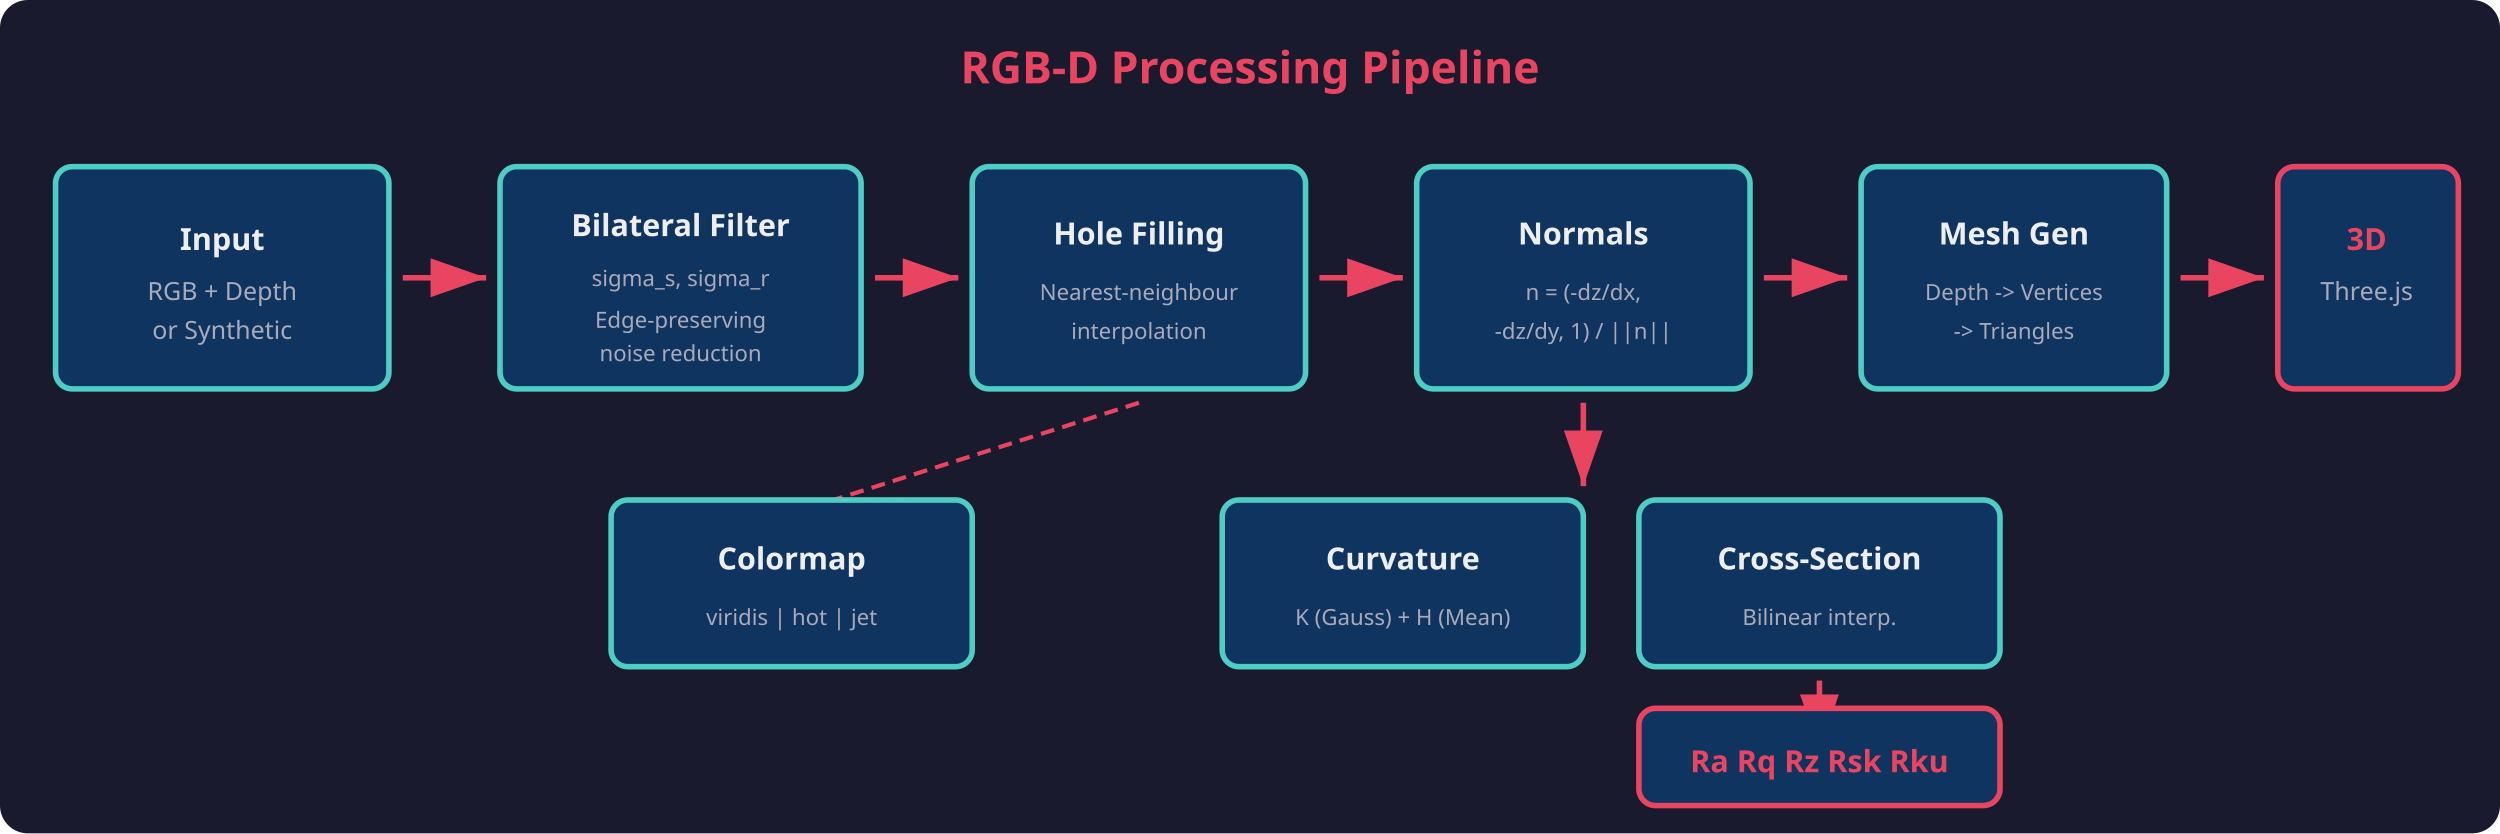
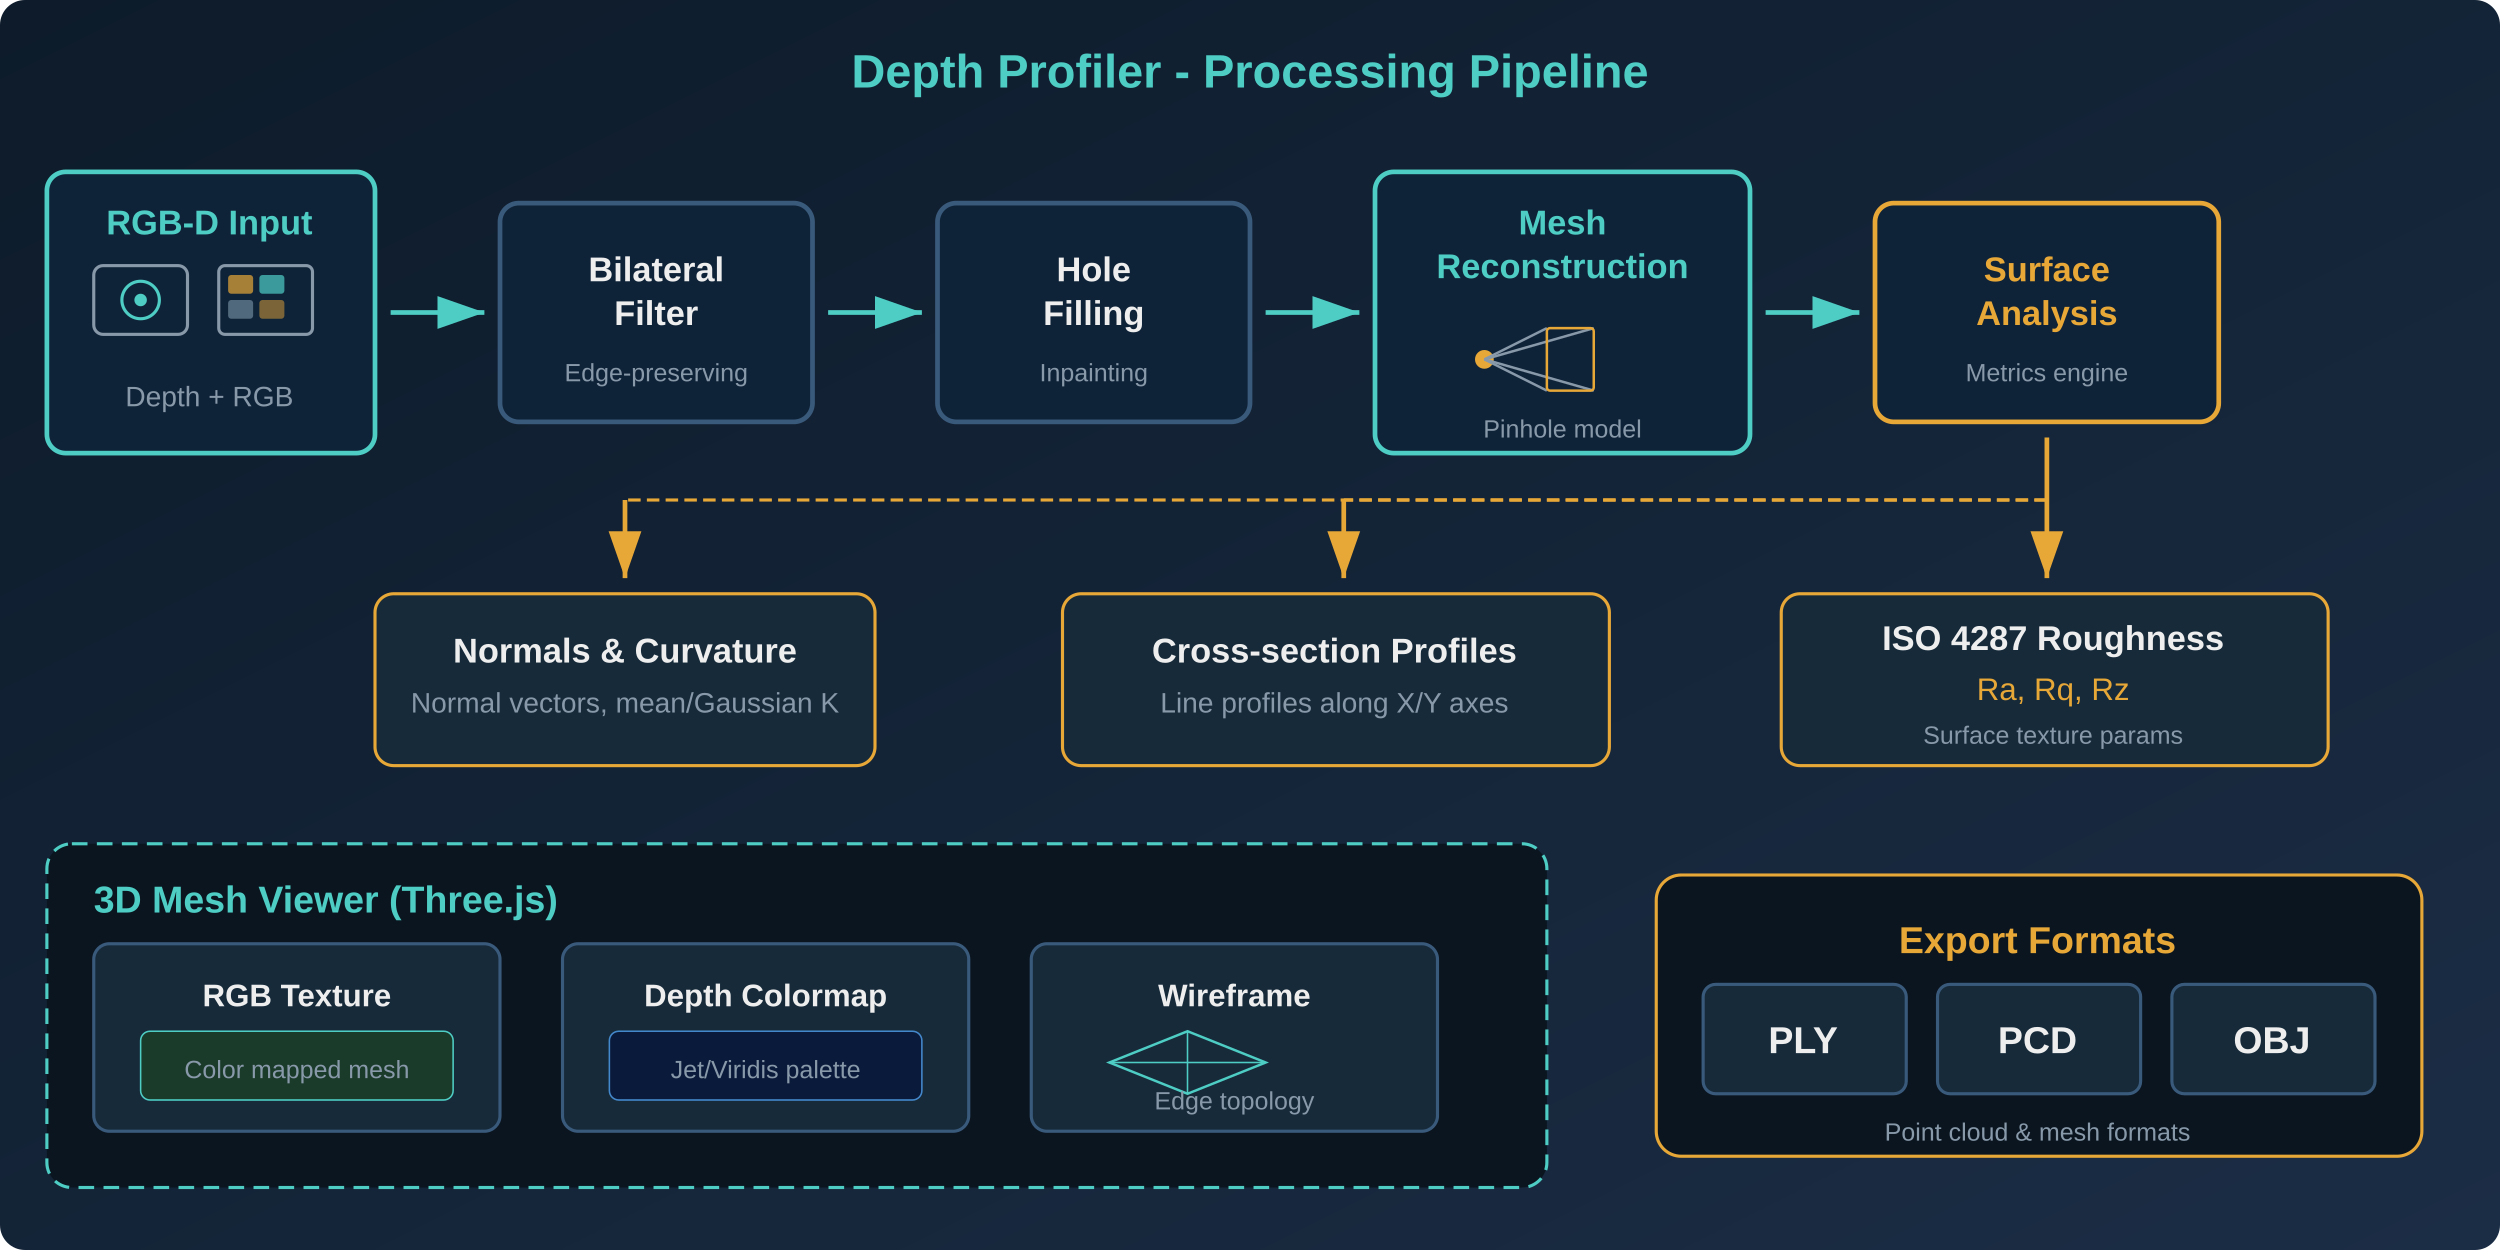
- <svg xmlns="http://www.w3.org/2000/svg" viewBox="0 0 900 300" font-family="Segoe UI, sans-serif">
+ <svg xmlns="http://www.w3.org/2000/svg" viewBox="0 0 800 400" style="font-family:Arial,sans-serif;">
  <defs>
+     <linearGradient id="bg" x1="0%" y1="0%" x2="100%" y2="100%">
+       <stop offset="0%" style="stop-color:#0d1b2a;stop-opacity:1" />
+       <stop offset="100%" style="stop-color:#1b2d45;stop-opacity:1" />
+     </linearGradient>
    <marker id="arrow" markerWidth="10" markerHeight="7" refX="10" refY="3.5" orient="auto">
-       <polygon points="0 0, 10 3.5, 0 7" fill="#e94560" />
+       <polygon points="0 0,10 3.5,0 7" style="fill:#4ecdc4;" />
+     </marker>
+     <marker id="arrowOrange" markerWidth="10" markerHeight="7" refX="10" refY="3.5" orient="auto">
+       <polygon points="0 0,10 3.5,0 7" style="fill:#e8a838;" />
    </marker>
  </defs>
-   <rect width="900" height="300" fill="#1a1a2e" rx="10" />
-   <text x="450" y="30" fill="#e94560" font-size="16" font-weight="bold" text-anchor="middle">RGB-D Processing Pipeline</text>
-   <rect x="20" y="60" width="120" height="80" fill="#0f3460" stroke="#4ecdc4" stroke-width="2" rx="6" />
-   <text x="80" y="90" fill="#eee" font-size="11" text-anchor="middle" font-weight="bold">Input</text>
-   <text x="80" y="108" fill="#aab" font-size="9" text-anchor="middle">RGB + Depth</text>
-   <text x="80" y="122" fill="#aab" font-size="9" text-anchor="middle">or Synthetic</text>
-   <line x1="145" y1="100" x2="175" y2="100" stroke="#e94560" stroke-width="2" marker-end="url(#arrow)" />
-   <rect x="180" y="60" width="130" height="80" fill="#0f3460" stroke="#4ecdc4" stroke-width="2" rx="6" />
-   <text x="245" y="85" fill="#eee" font-size="11" text-anchor="middle" font-weight="bold">Bilateral Filter</text>
-   <text x="245" y="103" fill="#aab" font-size="8" text-anchor="middle">sigma_s, sigma_r</text>
-   <text x="245" y="118" fill="#aab" font-size="8" text-anchor="middle">Edge-preserving</text>
-   <text x="245" y="130" fill="#aab" font-size="8" text-anchor="middle">noise reduction</text>
-   <line x1="315" y1="100" x2="345" y2="100" stroke="#e94560" stroke-width="2" marker-end="url(#arrow)" />
-   <rect x="350" y="60" width="120" height="80" fill="#0f3460" stroke="#4ecdc4" stroke-width="2" rx="6" />
-   <text x="410" y="88" fill="#eee" font-size="11" text-anchor="middle" font-weight="bold">Hole Filling</text>
-   <text x="410" y="108" fill="#aab" font-size="8" text-anchor="middle">Nearest-neighbour</text>
-   <text x="410" y="122" fill="#aab" font-size="8" text-anchor="middle">interpolation</text>
-   <line x1="475" y1="100" x2="505" y2="100" stroke="#e94560" stroke-width="2" marker-end="url(#arrow)" />
-   <rect x="510" y="60" width="120" height="80" fill="#0f3460" stroke="#4ecdc4" stroke-width="2" rx="6" />
-   <text x="570" y="88" fill="#eee" font-size="11" text-anchor="middle" font-weight="bold">Normals</text>
-   <text x="570" y="108" fill="#aab" font-size="8" text-anchor="middle">n = (-dz/dx,</text>
-   <text x="570" y="122" fill="#aab" font-size="8" text-anchor="middle">-dz/dy, 1) / ||n||</text>
-   <line x1="635" y1="100" x2="665" y2="100" stroke="#e94560" stroke-width="2" marker-end="url(#arrow)" />
-   <rect x="670" y="60" width="110" height="80" fill="#0f3460" stroke="#4ecdc4" stroke-width="2" rx="6" />
-   <text x="725" y="88" fill="#eee" font-size="11" text-anchor="middle" font-weight="bold">Mesh Gen</text>
-   <text x="725" y="108" fill="#aab" font-size="8" text-anchor="middle">Depth -&gt; Vertices</text>
-   <text x="725" y="122" fill="#aab" font-size="8" text-anchor="middle">-&gt; Triangles</text>
-   <line x1="785" y1="100" x2="815" y2="100" stroke="#e94560" stroke-width="2" marker-end="url(#arrow)" />
-   <rect x="820" y="60" width="65" height="80" fill="#0f3460" stroke="#e94560" stroke-width="2" rx="6" />
-   <text x="852" y="90" fill="#e94560" font-size="11" text-anchor="middle" font-weight="bold">3D</text>
-   <text x="852" y="108" fill="#aab" font-size="9" text-anchor="middle">Three.js</text>
-   <line x1="570" y1="145" x2="570" y2="175" stroke="#e94560" stroke-width="2" marker-end="url(#arrow)" />
-   <rect x="440" y="180" width="130" height="60" fill="#0f3460" stroke="#4ecdc4" stroke-width="2" rx="6" />
-   <text x="505" y="205" fill="#eee" font-size="11" text-anchor="middle" font-weight="bold">Curvature</text>
-   <text x="505" y="225" fill="#aab" font-size="8" text-anchor="middle">K (Gauss) + H (Mean)</text>
-   <rect x="590" y="180" width="130" height="60" fill="#0f3460" stroke="#4ecdc4" stroke-width="2" rx="6" />
-   <text x="655" y="205" fill="#eee" font-size="11" text-anchor="middle" font-weight="bold">Cross-Section</text>
-   <text x="655" y="225" fill="#aab" font-size="8" text-anchor="middle">Bilinear interp.</text>
-   <line x1="655" y1="245" x2="655" y2="270" stroke="#e94560" stroke-width="2" marker-end="url(#arrow)" />
-   <rect x="590" y="255" width="130" height="35" fill="#0f3460" stroke="#e94560" stroke-width="2" rx="6" />
-   <text x="655" y="278" fill="#e94560" font-size="11" text-anchor="middle" font-weight="bold">Ra Rq Rz Rsk Rku</text>
-   <line x1="410" y1="145" x2="300" y2="180" stroke="#e94560" stroke-width="1.5" stroke-dasharray="5,3" />
-   <rect x="220" y="180" width="130" height="60" fill="#0f3460" stroke="#4ecdc4" stroke-width="2" rx="6" />
-   <text x="285" y="205" fill="#eee" font-size="11" text-anchor="middle" font-weight="bold">Colormap</text>
-   <text x="285" y="225" fill="#aab" font-size="8" text-anchor="middle">viridis | hot | jet</text>
+   <rect width="800" height="400" style="fill:url(#bg);" rx="8" />
+   <text x="400" y="28" style="fill:#4ecdc4;font-size:15px;font-weight:bold;text-anchor:middle;">Depth Profiler - Processing Pipeline</text>
+   <rect x="15" y="55" width="105" height="90" rx="6" style="fill:#0f2338;stroke:#4ecdc4;stroke-width:1.5;" />
+   <text x="67" y="75" style="fill:#4ecdc4;font-size:11px;font-weight:bold;text-anchor:middle;">RGB-D Input</text>
+   <rect x="30" y="85" width="30" height="22" rx="3" style="fill:none;stroke:#8899aa;stroke-width:1;" />
+   <circle cx="45" cy="96" r="6" style="fill:none;stroke:#4ecdc4;stroke-width:1;" />
+   <circle cx="45" cy="96" r="2" style="fill:#4ecdc4;" />
+   <rect x="70" y="85" width="30" height="22" rx="2" style="fill:none;stroke:#8899aa;stroke-width:1;" />
+   <rect x="73" y="88" width="8" height="6" rx="1" style="fill:#e8a838;opacity:0.7;" />
+   <rect x="83" y="88" width="8" height="6" rx="1" style="fill:#4ecdc4;opacity:0.7;" />
+   <rect x="73" y="96" width="8" height="6" rx="1" style="fill:#6e8898;opacity:0.7;" />
+   <rect x="83" y="96" width="8" height="6" rx="1" style="fill:#e8a838;opacity:0.5;" />
+   <text x="67" y="130" style="fill:#8899aa;font-size:9px;text-anchor:middle;">Depth + RGB</text>
+   <line x1="125" y1="100" x2="155" y2="100" style="stroke:#4ecdc4;stroke-width:1.5;" marker-end="url(#arrow)" />
+   <rect x="160" y="65" width="100" height="70" rx="6" style="fill:#0f2338;stroke:#3a5a7c;stroke-width:1.5;" />
+   <text x="210" y="90" style="fill:#eeeeee;font-size:11px;font-weight:bold;text-anchor:middle;">Bilateral</text>
+   <text x="210" y="104" style="fill:#eeeeee;font-size:11px;font-weight:bold;text-anchor:middle;">Filter</text>
+   <text x="210" y="122" style="fill:#8899aa;font-size:8px;text-anchor:middle;">Edge-preserving</text>
+   <line x1="265" y1="100" x2="295" y2="100" style="stroke:#4ecdc4;stroke-width:1.5;" marker-end="url(#arrow)" />
+   <rect x="300" y="65" width="100" height="70" rx="6" style="fill:#0f2338;stroke:#3a5a7c;stroke-width:1.5;" />
+   <text x="350" y="90" style="fill:#eeeeee;font-size:11px;font-weight:bold;text-anchor:middle;">Hole</text>
+   <text x="350" y="104" style="fill:#eeeeee;font-size:11px;font-weight:bold;text-anchor:middle;">Filling</text>
+   <text x="350" y="122" style="fill:#8899aa;font-size:8px;text-anchor:middle;">Inpainting</text>
+   <line x1="405" y1="100" x2="435" y2="100" style="stroke:#4ecdc4;stroke-width:1.5;" marker-end="url(#arrow)" />
+   <rect x="440" y="55" width="120" height="90" rx="6" style="fill:#0f2338;stroke:#4ecdc4;stroke-width:1.5;" />
+   <text x="500" y="75" style="fill:#4ecdc4;font-size:11px;font-weight:bold;text-anchor:middle;">Mesh</text>
+   <text x="500" y="89" style="fill:#4ecdc4;font-size:11px;font-weight:bold;text-anchor:middle;">Reconstruction</text>
+   <circle cx="475" cy="115" r="3" style="fill:#e8a838;" />
+   <line x1="475" y1="115" x2="495" y2="105" style="stroke:#8899aa;stroke-width:0.8;" />
+   <line x1="475" y1="115" x2="495" y2="125" style="stroke:#8899aa;stroke-width:0.8;" />
+   <line x1="475" y1="115" x2="510" y2="105" style="stroke:#8899aa;stroke-width:0.8;" />
+   <line x1="475" y1="115" x2="510" y2="125" style="stroke:#8899aa;stroke-width:0.8;" />
+   <rect x="495" y="105" width="15" height="20" rx="1" style="fill:none;stroke:#e8a838;stroke-width:0.8;" />
+   <text x="500" y="140" style="fill:#8899aa;font-size:8px;text-anchor:middle;">Pinhole model</text>
+   <line x1="565" y1="100" x2="595" y2="100" style="stroke:#4ecdc4;stroke-width:1.5;" marker-end="url(#arrow)" />
+   <rect x="600" y="65" width="110" height="70" rx="6" style="fill:#0f2338;stroke:#e8a838;stroke-width:1.5;" />
+   <text x="655" y="90" style="fill:#e8a838;font-size:11px;font-weight:bold;text-anchor:middle;">Surface</text>
+   <text x="655" y="104" style="fill:#e8a838;font-size:11px;font-weight:bold;text-anchor:middle;">Analysis</text>
+   <text x="655" y="122" style="fill:#8899aa;font-size:8px;text-anchor:middle;">Metrics engine</text>
+   <line x1="655" y1="140" x2="655" y2="160" style="stroke:#e8a838;stroke-width:1.5;" />
+   <line x1="655" y1="160" x2="200" y2="160" style="stroke:#e8a838;stroke-width:1;stroke-dasharray:4,2;" />
+   <line x1="655" y1="160" x2="430" y2="160" style="stroke:#e8a838;stroke-width:1;stroke-dasharray:4,2;" />
+   <line x1="200" y1="160" x2="200" y2="185" style="stroke:#e8a838;stroke-width:1.5;" marker-end="url(#arrowOrange)" />
+   <line x1="430" y1="160" x2="430" y2="185" style="stroke:#e8a838;stroke-width:1.5;" marker-end="url(#arrowOrange)" />
+   <line x1="655" y1="160" x2="655" y2="185" style="stroke:#e8a838;stroke-width:1.5;" marker-end="url(#arrowOrange)" />
+   <rect x="120" y="190" width="160" height="55" rx="6" style="fill:#162a3a;stroke:#e8a838;stroke-width:1;" />
+   <text x="200" y="212" style="fill:#eeeeee;font-size:11px;font-weight:bold;text-anchor:middle;">Normals &amp; Curvature</text>
+   <text x="200" y="228" style="fill:#8899aa;font-size:9px;text-anchor:middle;">Normal vectors, mean/Gaussian K</text>
+   <rect x="340" y="190" width="175" height="55" rx="6" style="fill:#162a3a;stroke:#e8a838;stroke-width:1;" />
+   <text x="427" y="212" style="fill:#eeeeee;font-size:11px;font-weight:bold;text-anchor:middle;">Cross-section Profiles</text>
+   <text x="427" y="228" style="fill:#8899aa;font-size:9px;text-anchor:middle;">Line profiles along X/Y axes</text>
+   <rect x="570" y="190" width="175" height="55" rx="6" style="fill:#162a3a;stroke:#e8a838;stroke-width:1;" />
+   <text x="657" y="208" style="fill:#eeeeee;font-size:11px;font-weight:bold;text-anchor:middle;">ISO 4287 Roughness</text>
+   <text x="657" y="224" style="fill:#e8a838;font-size:10px;text-anchor:middle;">Ra, Rq, Rz</text>
+   <text x="657" y="238" style="fill:#8899aa;font-size:8px;text-anchor:middle;">Surface texture params</text>
+   <rect x="15" y="270" width="480" height="110" rx="8" style="fill:#0a1520;stroke:#4ecdc4;stroke-width:1;stroke-dasharray:5,3;" />
+   <text x="30" y="292" style="fill:#4ecdc4;font-size:12px;font-weight:bold;">3D Mesh Viewer (Three.js)</text>
+   <rect x="30" y="302" width="130" height="60" rx="5" style="fill:#162a3a;stroke:#3a5a7c;stroke-width:1;" />
+   <text x="95" y="322" style="fill:#eeeeee;font-size:10px;font-weight:bold;text-anchor:middle;">RGB Texture</text>
+   <rect x="45" y="330" width="100" height="22" rx="3" style="fill:#1a3a2a;stroke:#4ecdc4;stroke-width:0.5;" />
+   <text x="95" y="345" style="fill:#8899aa;font-size:8px;text-anchor:middle;">Color mapped mesh</text>
+   <rect x="180" y="302" width="130" height="60" rx="5" style="fill:#162a3a;stroke:#3a5a7c;stroke-width:1;" />
+   <text x="245" y="322" style="fill:#eeeeee;font-size:10px;font-weight:bold;text-anchor:middle;">Depth Colormap</text>
+   <rect x="195" y="330" width="100" height="22" rx="3" style="fill:#0a1a3a;stroke:#4488cc;stroke-width:0.5;" />
+   <text x="245" y="345" style="fill:#8899aa;font-size:8px;text-anchor:middle;">Jet/Viridis palette</text>
+   <rect x="330" y="302" width="130" height="60" rx="5" style="fill:#162a3a;stroke:#3a5a7c;stroke-width:1;" />
+   <text x="395" y="322" style="fill:#eeeeee;font-size:10px;font-weight:bold;text-anchor:middle;">Wireframe</text>
+   <polygon points="355,340 380,330 405,340 380,350" style="fill:none;stroke:#4ecdc4;stroke-width:0.8;" />
+   <line x1="380" y1="330" x2="380" y2="350" style="stroke:#4ecdc4;stroke-width:0.5;" />
+   <line x1="355" y1="340" x2="405" y2="340" style="stroke:#4ecdc4;stroke-width:0.5;" />
+   <text x="395" y="355" style="fill:#8899aa;font-size:8px;text-anchor:middle;">Edge topology</text>
+   <rect x="530" y="280" width="245" height="90" rx="8" style="fill:#0a1520;stroke:#e8a838;stroke-width:1;" />
+   <text x="652" y="305" style="fill:#e8a838;font-size:12px;font-weight:bold;text-anchor:middle;">Export Formats</text>
+   <rect x="545" y="315" width="65" height="35" rx="4" style="fill:#162a3a;stroke:#3a5a7c;stroke-width:1;" />
+   <text x="577" y="337" style="fill:#eeeeee;font-size:12px;font-weight:bold;text-anchor:middle;">PLY</text>
+   <rect x="620" y="315" width="65" height="35" rx="4" style="fill:#162a3a;stroke:#3a5a7c;stroke-width:1;" />
+   <text x="652" y="337" style="fill:#eeeeee;font-size:12px;font-weight:bold;text-anchor:middle;">PCD</text>
+   <rect x="695" y="315" width="65" height="35" rx="4" style="fill:#162a3a;stroke:#3a5a7c;stroke-width:1;" />
+   <text x="727" y="337" style="fill:#eeeeee;font-size:12px;font-weight:bold;text-anchor:middle;">OBJ</text>
+   <text x="652" y="365" style="fill:#8899aa;font-size:8px;text-anchor:middle;">Point cloud &amp; mesh formats</text>
</svg>
